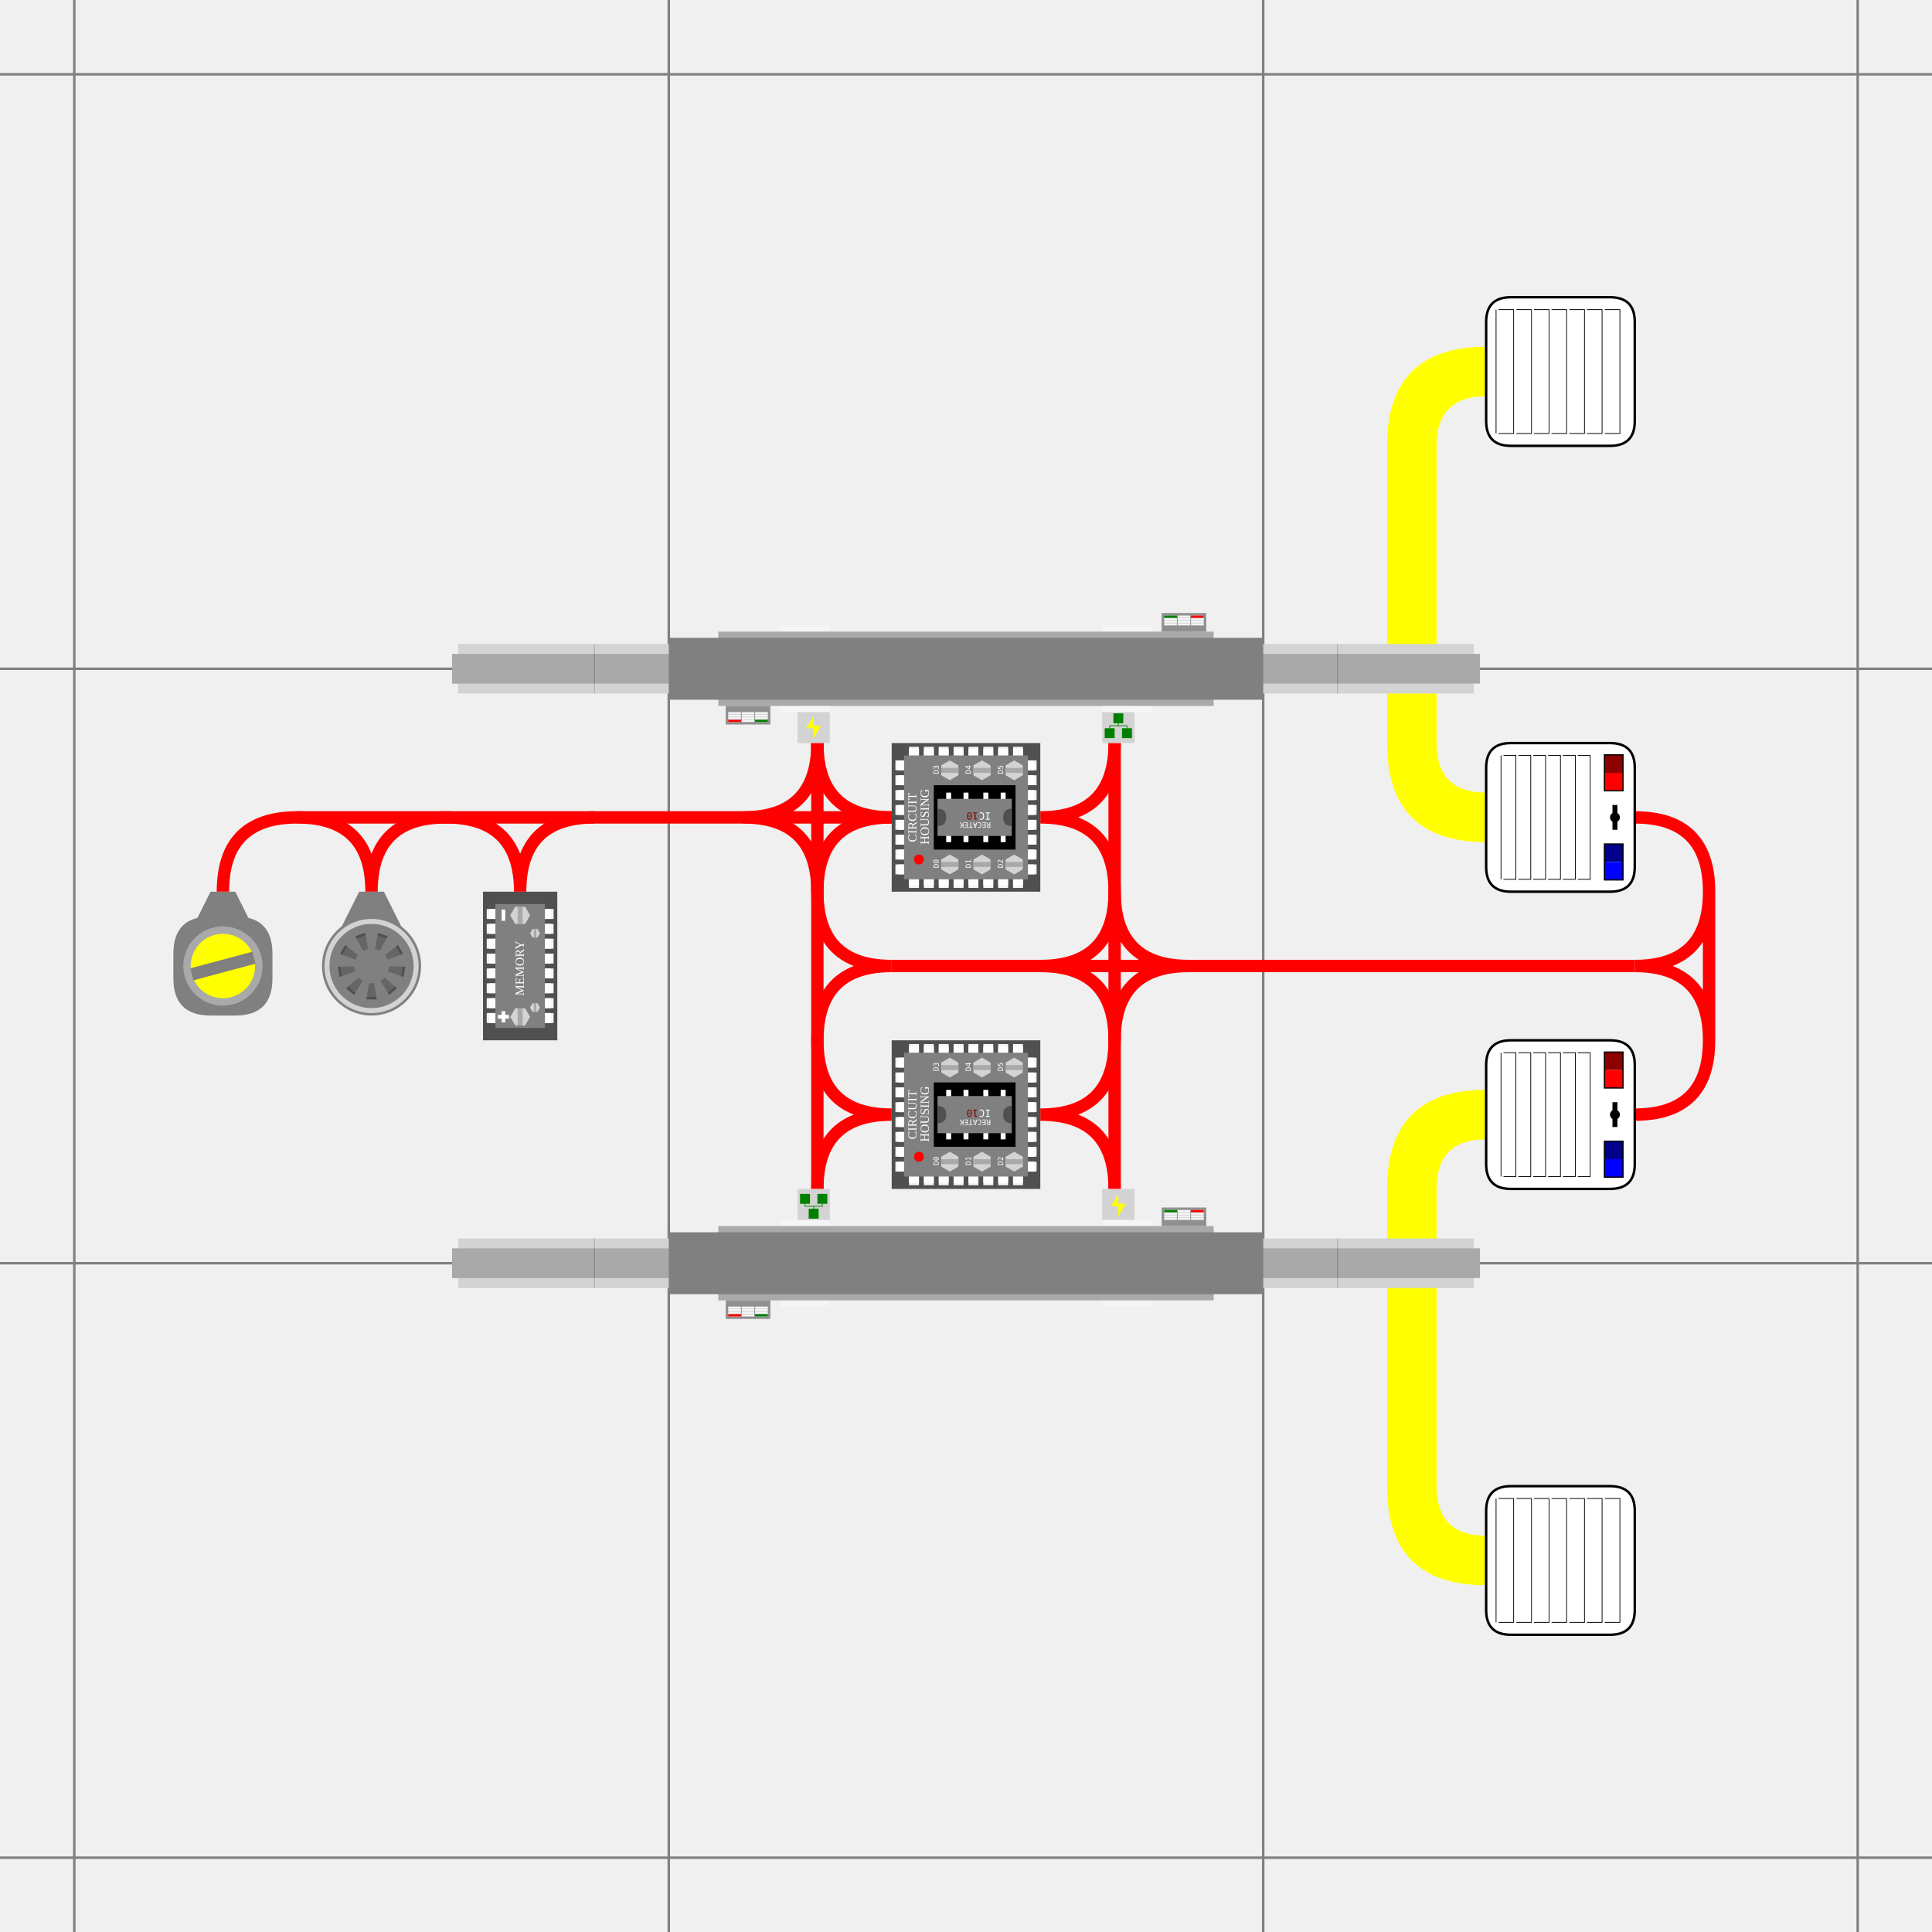
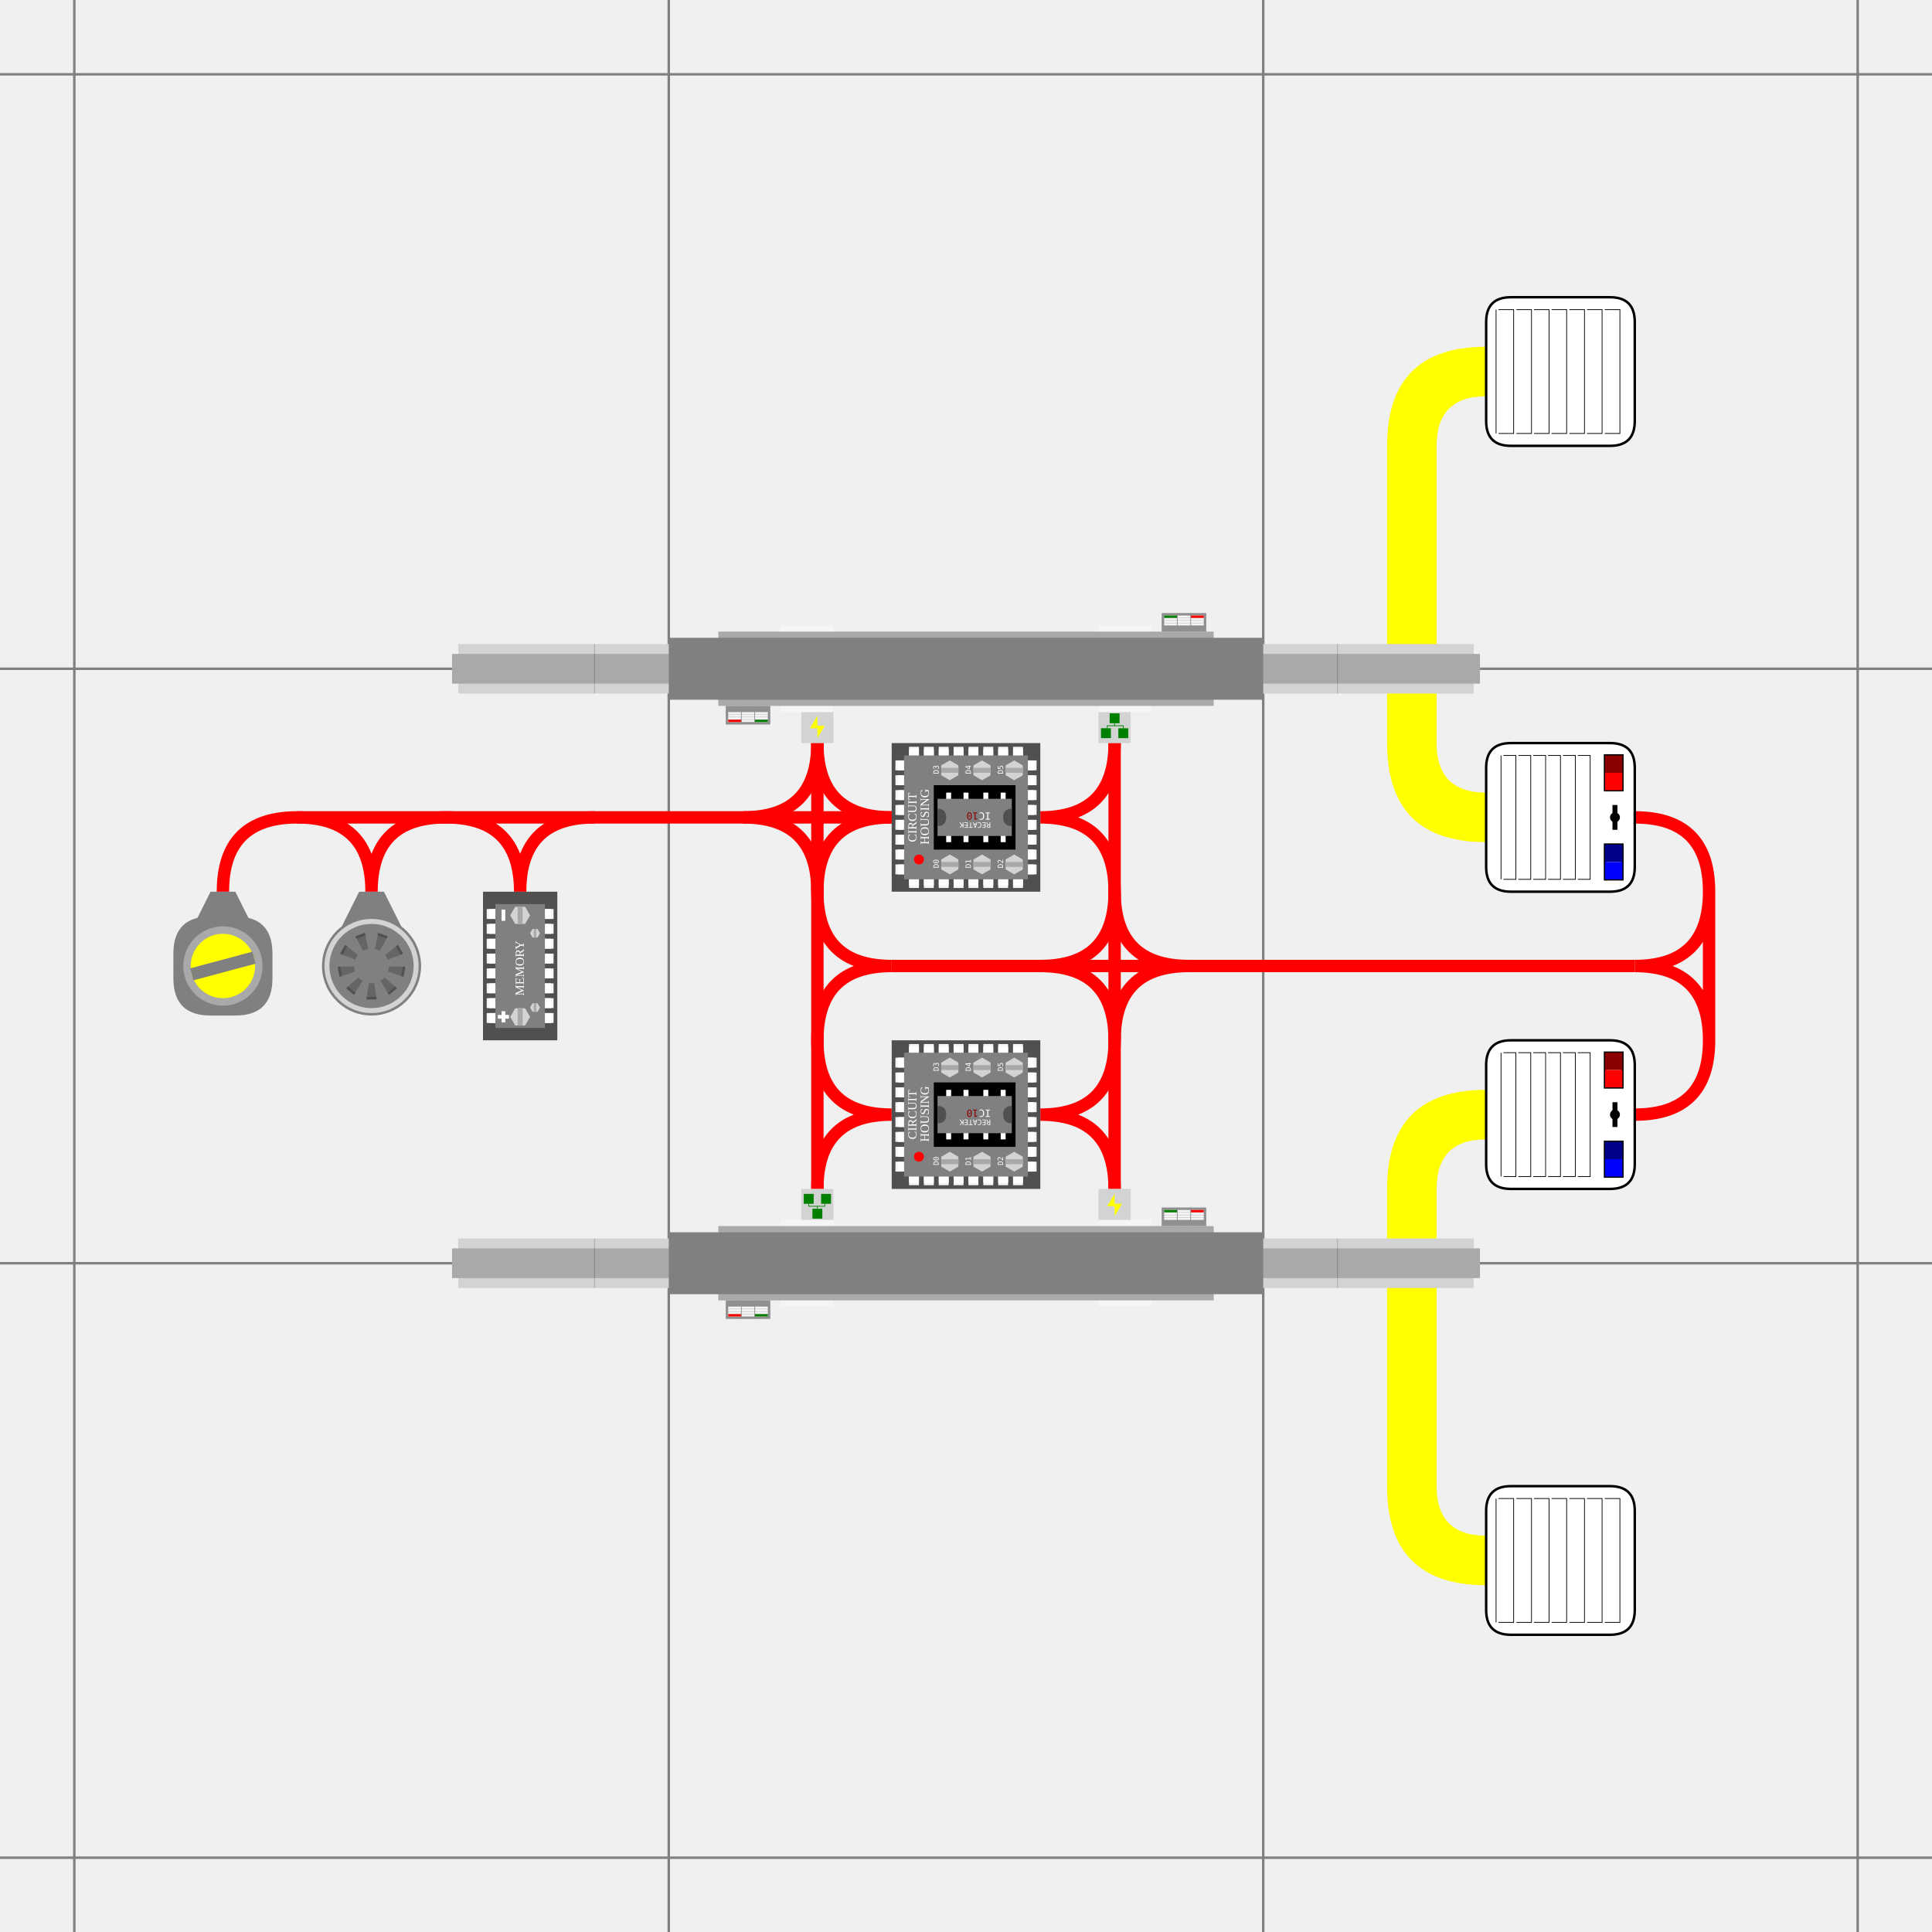
<svg xmlns="http://www.w3.org/2000/svg" version="1.1" width="780" height="780">
  <line x1="0" y1="30" x2="780" y2="30" stroke="grey" />
  <line x1="0" y1="270" x2="780" y2="270" stroke="grey" />
  <line x1="0" y1="510" x2="780" y2="510" stroke="grey" />
  <line x1="0" y1="750" x2="780" y2="750" stroke="grey" />
  <line x1="30" y1="0" x2="30" y2="780" stroke="grey" />
  <line x1="270" y1="0" x2="270" y2="780" stroke="grey" />
  <line x1="510" y1="0" x2="510" y2="780" stroke="grey" />
  <line x1="750" y1="0" x2="750" y2="780" stroke="grey" />
  <defs>
    <g id="ActiveVent">
      <path d="M 10 0 H 50 Q 60 0 60 10 V 50 Q 60 60 50 60 H 10 Q 0 60 0 50 V 10 Q 0 0 10 0" stroke="black" stroke-width="1" fill="white" />
      <rect width="14" height="7" x="5" y="5" stroke="black" fill="transparent" />
      <rect width="7" height="7" x="5" y="5" fill="darkred" />
      <rect width="7" height="7" x="12" y="5" fill="red" />
      <rect width="14" height="7" x="41" y="5" stroke="black" fill="transparent" />
      <rect width="7" height="7" x="41" y="5" fill="darkblue" />
      <rect width="7" height="7" x="48" y="5" fill="blue" />
      <line x1="25" y1="8" x2="35" y2="8" stroke="black" stroke-width="2" />
      <circle cx="30" cy="8" r="2" fill="black" />
      <path d="M 5 23 v -5 h 50 v 5" stroke="black" stroke-width="0.3" fill="transparent" />
      <path d="M 5 29 v -5 h 50 v 5" stroke="black" stroke-width="0.3" fill="transparent" />
      <path d="M 5 35 v -5 h 50 v 5" stroke="black" stroke-width="0.3" fill="transparent" />
      <path d="M 5 41 v -5 h 50 v 5" stroke="black" stroke-width="0.3" fill="transparent" />
      <path d="M 5 47 v -5 h 50 v 5" stroke="black" stroke-width="0.3" fill="transparent" />
      <path d="M 5 53 v -5 h 50 v 5" stroke="black" stroke-width="0.3" fill="transparent" />
      <path d="M 5 54 H 55" stroke="black" stroke-width="0.3" fill="transparent" />
    </g>
    <g id="GasSensor">
      <path d="M 10 30 L 25 60 L 35 60 L 50 30" fill="grey" />
      <circle cx="30" cy="30" r="20" fill="grey" />
      <circle cx="30" cy="30" r="19" fill="lightgrey" />
      <circle cx="30" cy="30" r="17" fill="grey" />
      <path d="M 28 17 L 30 30 L 32 17" transform="rotate(0 30,30)" fill="#656565" />
      <path d="M 28 17 L 30 30 L 32 17" transform="rotate(40 30,30)" fill="#656565" />
      <path d="M 28 17 L 30 30 L 32 17" transform="rotate(80 30,30)" fill="#656565" />
      <path d="M 28 17 L 30 30 L 32 17" transform="rotate(120 30,30)" fill="#656565" />
      <path d="M 28 17 L 30 30 L 32 17" transform="rotate(160 30,30)" fill="#656565" />
      <path d="M 28 17 L 30 30 L 32 17" transform="rotate(200 30,30)" fill="#656565" />
      <path d="M 28 17 L 30 30 L 32 17" transform="rotate(240 30,30)" fill="#656565" />
      <path d="M 28 17 L 30 30 L 32 17" transform="rotate(280 30,30)" fill="#656565" />
      <path d="M 28 17 L 30 30 L 32 17" transform="rotate(320 30,30)" fill="#656565" />
      <line x1="28" y1="17" x2="32" y2="17" transform="rotate(0 30,30)" stroke="#505050" />
      <line x1="28" y1="17" x2="32" y2="17" transform="rotate(40 30,30)" stroke="#505050" />
      <line x1="28" y1="17" x2="32" y2="17" transform="rotate(80 30,30)" stroke="#505050" />
      <line x1="28" y1="17" x2="32" y2="17" transform="rotate(120 30,30)" stroke="#505050" />
      <line x1="28" y1="17" x2="32" y2="17" transform="rotate(160 30,30)" stroke="#505050" />
      <line x1="28" y1="17" x2="32" y2="17" transform="rotate(200 30,30)" stroke="#505050" />
      <line x1="28" y1="17" x2="32" y2="17" transform="rotate(240 30,30)" stroke="#505050" />
      <line x1="28" y1="17" x2="32" y2="17" transform="rotate(280 30,30)" stroke="#505050" />
      <line x1="28" y1="17" x2="32" y2="17" transform="rotate(320 30,30)" stroke="#505050" />
      <circle cx="30" cy="30" r="7" fill="grey" />
    </g>
    <g id="ICHousing">
      <rect width="60" height="60" x="0" y="0" fill="#505050" />
      <rect width="4" height="57" x="7" y="1.5" fill="whitesmoke" />
      <rect width="4" height="57" x="13" y="1.5" fill="whitesmoke" />
      <rect width="4" height="57" x="19" y="1.5" fill="whitesmoke" />
      <rect width="4" height="57" x="25" y="1.5" fill="whitesmoke" />
      <rect width="4" height="57" x="31" y="1.5" fill="whitesmoke" />
      <rect width="4" height="57" x="37" y="1.5" fill="whitesmoke" />
      <rect width="4" height="57" x="43" y="1.5" fill="whitesmoke" />
      <rect width="4" height="57" x="49" y="1.5" fill="whitesmoke" />
      <rect width="4" height="55" x="7" y="2.5" fill="white" />
      <rect width="4" height="55" x="13" y="2.5" fill="white" />
      <rect width="4" height="55" x="19" y="2.5" fill="white" />
      <rect width="4" height="55" x="25" y="2.5" fill="white" />
      <rect width="4" height="55" x="31" y="2.5" fill="white" />
      <rect width="4" height="55" x="37" y="2.5" fill="white" />
      <rect width="4" height="55" x="43" y="2.5" fill="white" />
      <rect width="4" height="55" x="49" y="2.5" fill="white" />
      <rect width="57" height="4" x="1.5" y="7" fill="whitesmoke" />
      <rect width="57" height="4" x="1.5" y="13" fill="whitesmoke" />
      <rect width="57" height="4" x="1.5" y="19" fill="whitesmoke" />
      <rect width="57" height="4" x="1.5" y="25" fill="whitesmoke" />
      <rect width="57" height="4" x="1.5" y="31" fill="whitesmoke" />
      <rect width="57" height="4" x="1.5" y="37" fill="whitesmoke" />
      <rect width="57" height="4" x="1.5" y="43" fill="whitesmoke" />
      <rect width="57" height="4" x="1.5" y="49" fill="whitesmoke" />
      <rect width="55" height="4" x="2.5" y="7" fill="white" />
      <rect width="55" height="4" x="2.5" y="13" fill="white" />
      <rect width="55" height="4" x="2.5" y="19" fill="white" />
      <rect width="55" height="4" x="2.5" y="25" fill="white" />
      <rect width="55" height="4" x="2.5" y="31" fill="white" />
      <rect width="55" height="4" x="2.5" y="37" fill="white" />
      <rect width="55" height="4" x="2.5" y="43" fill="white" />
      <rect width="55" height="4" x="2.5" y="49" fill="white" />
      <rect width="50" height="50" x="5" y="5" fill="grey" />
      <circle cx="13" cy="11" r="2" fill="red" />
      <text x="20" y="10" font-size="5" fill="white">CIRCUIT</text>
      <text x="19" y="15" font-size="5" fill="white">HOUSING</text>
      <path d="M 9 20 l 4 0 l 2 3.46 l -2 3.46 l -4 0 l -2 -3.46 l 2 -3.46" fill="lightgrey" />
      <rect width="2" height="7" x="10" y="20" fill="darkgrey" />
      <text x="9.5" y="19" font-size="3" fill="white" font-family="monospace">D0</text>
      <path d="M 9 33 l 4 0 l 2 3.46 l -2 3.46 l -4 0 l -2 -3.46 l 2 -3.46" fill="lightgrey" />
      <rect width="2" height="7" x="10" y="33" fill="darkgrey" />
      <text x="9.5" y="32" font-size="3" fill="white" font-family="monospace">D1</text>
      <path d="M 9 46 l 4 0 l 2 3.46 l -2 3.46 l -4 0 l -2 -3.46 l 2 -3.46" fill="lightgrey" />
      <rect width="2" height="7" x="10" y="46" fill="darkgrey" />
      <text x="9.5" y="45" font-size="3" fill="white" font-family="monospace">D2</text>
      <path d="M 47 20 l 4 0 l 2 3.46 l -2 3.46 l -4 0 l -2 -3.46 l 2 -3.46" fill="lightgrey" />
      <rect width="2" height="7" x="48" y="20" fill="darkgrey" />
      <text x="47.5" y="19" font-size="3" fill="white" font-family="monospace">D3</text>
      <path d="M 47 33 l 4 0 l 2 3.46 l -2 3.46 l -4 0 l -2 -3.46 l 2 -3.46" fill="lightgrey" />
      <rect width="2" height="7" x="48" y="33" fill="darkgrey" />
      <text x="47.5" y="32" font-size="3" fill="white" font-family="monospace">D4</text>
      <path d="M 47 46 l 4 0 l 2 3.46 l -2 3.46 l -4 0 l -2 -3.46 l 2 -3.46" fill="lightgrey" />
      <rect width="2" height="7" x="48" y="46" fill="darkgrey" />
      <text x="47.5" y="45" font-size="3" fill="white" font-family="monospace">D5</text>
      <rect width="26" height="33" x="17" y="17" fill="black" />
      <rect width="20" height="2" x="20" y="22" fill="white" />
      <rect width="20" height="2" x="20" y="29" fill="white" />
      <rect width="20" height="2" x="20" y="37" fill="white" />
      <rect width="20" height="2" x="20" y="44" fill="white" />
      <rect width="15" height="30" x="22.5" y="18.5" fill="grey" />
      <path d="M 26.5 18.5 q 0 3.5 3.5 3.5 q 3.5 0 3.5 -3.5" fill="#505050" />
      <path d="M 26.5 48.5 q 0 -3.5 3.5 -3.5 q 3.5 0 3.5 3.5" fill="#505050" />
      <text x="28" y="40" transform="rotate(-90 28,40)" font-size="3" fill="white" font-family="monospace">RECATEK</text>
      <text x="32" y="40" transform="rotate(-90 32,40)" font-size="4" fill="white" font-family="monospace">IC</text>
      <text x="32" y="35" transform="rotate(-90 32,35)" font-size="4" fill="darkred" font-family="monospace">10</text>
    </g>
    <g id="Memory">
      <rect width="60" height="30" x="0" y="15" fill="#505050" />
      <rect width="4" height="27" x="7" y="16.5" fill="whitesmoke" />
      <rect width="4" height="27" x="13" y="16.5" fill="whitesmoke" />
      <rect width="4" height="27" x="19" y="16.5" fill="whitesmoke" />
      <rect width="4" height="27" x="25" y="16.5" fill="whitesmoke" />
      <rect width="4" height="27" x="31" y="16.5" fill="whitesmoke" />
      <rect width="4" height="27" x="37" y="16.5" fill="whitesmoke" />
      <rect width="4" height="27" x="43" y="16.5" fill="whitesmoke" />
      <rect width="4" height="27" x="49" y="16.5" fill="whitesmoke" />
      <rect width="4" height="25" x="7" y="17.5" fill="white" />
      <rect width="4" height="25" x="13" y="17.5" fill="white" />
      <rect width="4" height="25" x="19" y="17.5" fill="white" />
      <rect width="4" height="25" x="25" y="17.5" fill="white" />
      <rect width="4" height="25" x="31" y="17.5" fill="white" />
      <rect width="4" height="25" x="37" y="17.5" fill="white" />
      <rect width="4" height="25" x="43" y="17.5" fill="white" />
      <rect width="4" height="25" x="49" y="17.5" fill="white" />
      <rect width="50" height="20" x="5" y="20" fill="grey" />
      <text x="18" y="31.5" font-size="5" fill="white">MEMORY</text>
      <rect width="1.5" height="4.5" x="8.75" y="21" fill="white" />
      <rect width="4.5" height="1.5" x="7.25" y="22.5" fill="white" />
      <rect width="4.5" height="1.5" x="48.25" y="22.5" fill="white" />
      <path d="M 6 28 l 3.46 -2 l 3.46 2 l 0 4 l -3.46 2 l -3.46 -2 l 0 -4" fill="lightgrey" />
      <rect width="7" height="2" x="6" y="29" fill="darkgrey" />
      <path d="M 47 28 l 3.46 -2 l 3.46 2 l 0 4 l -3.46 2 l -3.46 -2 l 0 -4" fill="lightgrey" />
      <rect width="7" height="2" x="47" y="29" fill="darkgrey" />
      <path d="M 11.5 35 l 1.73 -1 l 1.73 1 l 0 2 l -1.73 1 l -1.73 -1 l 0 -2" fill="lightgrey" />
      <rect width="3.5" height="1" x="11.5" y="35.5" fill="darkgrey" />
      <path d="M 41.5 35 l 1.73 -1 l 1.73 1 l 0 2 l -1.73 1 l -1.73 -1 l 0 -2" fill="lightgrey" />
      <rect width="3.5" height="1" x="41.5" y="35.5" fill="darkgrey" />
    </g>
    <g id="FlashingLight">
      <path d="M 10 30 L 25 60 L 35 60 L 50 30" fill="grey" />
      <path d="M 30 10 l 5 0 q 15 0 15 15 l 0 10 q 0 15 -15 15 l -10 0 q -15 0 -15 -15 l 0 -10 q 0 -15 15 -15 l 5 0" fill="grey" />
      <circle cx="30" cy="30" r="16" fill="darkgrey" />
      <circle cx="30" cy="30" r="13" fill="yellow" />
      <rect width="26" height="5" x="17" y="27.5" transform="rotate(-15 30,30)" fill="grey" />
    </g>
    <g id="PassiveVent">
      <path d="M 10 0 H 50 Q 60 0 60 10 V 50 Q 60 60 50 60 H 10 Q 0 60 0 50 V 10 Q 0 0 10 0" stroke="black" stroke-width="1" fill="white" />
      <path d="M 5 12.1 v -6.1 h 50 v 6.1" stroke="black" stroke-width="0.3" fill="transparent" />
      <path d="M 5 19.3 v -6.1 h 50 v 6.1" stroke="black" stroke-width="0.3" fill="transparent" />
      <path d="M 5 26.4 v -6.1 h 50 v 6.1" stroke="black" stroke-width="0.3" fill="transparent" />
      <path d="M 5 33.6 v -6.1 h 50 v 6.1" stroke="black" stroke-width="0.3" fill="transparent" />
      <path d="M 5 40.7 v -6.1 h 50 v 6.1" stroke="black" stroke-width="0.3" fill="transparent" />
      <path d="M 5 47.8 v -6.1 h 50 v 6.1" stroke="black" stroke-width="0.3" fill="transparent" />
      <path d="M 5 55 v -6.1 h 50 v 6.1" stroke="black" stroke-width="0.3" fill="transparent" />
      <path d="M 5 56 H 55" stroke="black" stroke-width="0.3" fill="transparent" />
    </g>
    <g id="Airlock">
      <defs>
        <g id="Pad">
          <rect width="18" height="7.5" x="0" y="0" fill="#909090" />
          <rect width="16" height="4" x="1" y="2.5" fill="whitesmoke" />
          <rect width="5.3" height="1" x="1" y="5.5" fill="red" />
          <rect width="5.3" height="1" x="11.7" y="5.5" fill="green" />
          <line x1="6.3" y1="0" x2="6.3" y2="7.5" stroke-width="0.3" stroke="#909090" />
          <line x1="11.7" y1="0" x2="11.7" y2="7.5" stroke-width="0.3" stroke="#909090" />
          <line x1="0" y1="3.5" x2="18" y2="3.5" stroke-width="0.1" stroke="#909090" />
          <line x1="0" y1="4.5" x2="18" y2="4.5" stroke-width="0.1" stroke="#909090" />
          <line x1="0" y1="5.5" x2="18" y2="5.5" stroke-width="0.1" stroke="#909090" />
        </g>
      </defs>
-       <rect width="13" height="13" x="142" y="0" fill="lightgrey" />
-       <rect width="13" height="13" x="265" y="0" fill="lightgrey" />
-       <path d="M 271.5 2 l -3 5 h 3 v 4 l 3 -5 h -3 v -4" fill="yellow" />
-       <rect width="4" height="4" x="143" y="2" fill="green" />
-       <rect width="4" height="4" x="150" y="2" fill="green" />
-       <rect width="4" height="4" x="146.5" y="8" fill="green" />
-       <path d="M 145 6 v 1 h 7 v -1 M 148.5 8 v -1" stroke-width="0.3" stroke="green" fill="transparent" />
-       <rect width="20" height="35" x="135" y="12.5" fill="whitesmoke" />
-       <rect width="20" height="35" x="265" y="12.5" fill="whitesmoke" />
+       <rect width="13" height="13" x="143.5" y="0" fill="lightgrey" />
+       <rect width="13" height="13" x="263.5" y="0" fill="lightgrey" />
+       <path d="M 270 2 l -3 5 h 3 v 4 l 3 -5 h -3 v -4" fill="yellow" />
+       <rect width="4" height="4" x="144.5" y="2" fill="green" />
+       <rect width="4" height="4" x="151.5" y="2" fill="green" />
+       <rect width="4" height="4" x="148" y="8" fill="green" />
+       <path d="M 146.5 6 v 1 h 6.5 v -1 M 150 8 v -1" stroke-width="0.3" stroke="green" fill="transparent" />
+       <rect width="21.5" height="35" x="135" y="12.5" fill="whitesmoke" />
+       <rect width="21.5" height="35" x="263.5" y="12.5" fill="whitesmoke" />
      <rect width="200" height="30" x="110" y="15" fill="darkgrey" />
      <use href="#Pad" transform="rotate(0 122,45)" x="113" y="45" />
      <use href="#Pad" transform="rotate(180 298,15)" x="289" y="15" />
      <rect width="410" height="20" x="5" y="20" fill="lightgrey" />
      <line x1="60" y1="20" x2="60" y2="40" stroke-width="0.3" stroke="darkgrey" />
      <line x1="360" y1="20" x2="360" y2="40" stroke-width="0.3" stroke="darkgrey" />
      <rect width="415" height="12" x="2.5" y="24" fill="darkgrey" />
      <line x1="60" y1="24" x2="60" y2="36" stroke-width="0.3" stroke="#808080" />
      <line x1="360" y1="24" x2="360" y2="36" stroke-width="0.3" stroke="#808080" />
      <rect width="240" height="25" x="90" y="17.5" fill="grey" />
    </g>
  </defs>
  <path d="M 90 360 q 0 -30 30 -30 q 30 0 30 30 q 0 -30 30 -30 q 30 0 30 30 q 0 -30 30 -30" stroke="red" stroke-width="5" fill="transparent" />
  <path d="M 330 300 q 0 30 -30 30 q 30 0 30 30" stroke="red" stroke-width="5" fill="transparent" />
  <path d="M 120 330 h 240" stroke="red" stroke-width="5" fill="transparent" />
  <path d="M 330 300 v 180 M 450 300 v 180 M 360 390 h 300" stroke="red" stroke-width="5" fill="transparent" />
  <path d="M 450 360 q 0 30 30 30 q -30 0 -30 30" stroke="red" stroke-width="5" fill="transparent" />
  <path d="M 330 300 q 0 30 30 30 q -30 0 -30 30 q 0 30 30 30 q -30 0 -30 30 q 0 30 30 30 q -30 0 -30 30" stroke="red" stroke-width="5" fill="transparent" />
  <path d="M 450 300 q 0 30 -30 30 q 30 0 30 30 q 0 30 -30 30 q 30 0 30 30 q 0 30 -30 30 q 30 0 30 30" stroke="red" stroke-width="5" fill="transparent" />
  <path d="M 660 330 q 30 0 30 30 q 0 30 -30 30 q 30 0 30 30 q 0 30 -30 30 M 690 360 v 60" stroke="red" stroke-width="5" fill="transparent" />
  <path d="M 600 140 q -40 0 -40 40 v 120 q 0 40 40 40 v -20 q -20 0 -20 -20 v -120 q 0 -20 20 -20 v -20" fill="yellow" />
  <path d="M 600 440 q -40 0 -40 40 v 120 q 0 40 40 40 v -20 q -20 0 -20 -20 v -120 q 0 -20 20 -20 v -20" fill="yellow" />
  <use href="#ActiveVent" transform="rotate(90 630,330)" x="600" y="300" />
  <use href="#ActiveVent" transform="rotate(90 630,450)" x="600" y="420" />
  <use href="#PassiveVent" transform="rotate(90 630,150)" x="600" y="120" />
  <use href="#PassiveVent" transform="rotate(90 630,630)" x="600" y="600" />
  <use href="#Memory" transform="rotate(-90 210,390)" x="180" y="360" />
  <use href="#GasSensor" transform="rotate(180 150,390)" x="120" y="360" />
  <use href="#FlashingLight" transform="rotate(180 90,390)" x="60" y="360" />
  <use href="#ICHousing" transform="rotate(-90 390,330)" x="360" y="300" />
  <use href="#ICHousing" transform="rotate(-90 390,450)" x="360" y="420" />
  <use href="#Airlock" transform="rotate(0 390,510)" x="180" y="480" />
  <use href="#Airlock" transform="rotate(180 390,270)" x="180" y="240" />
</svg>
